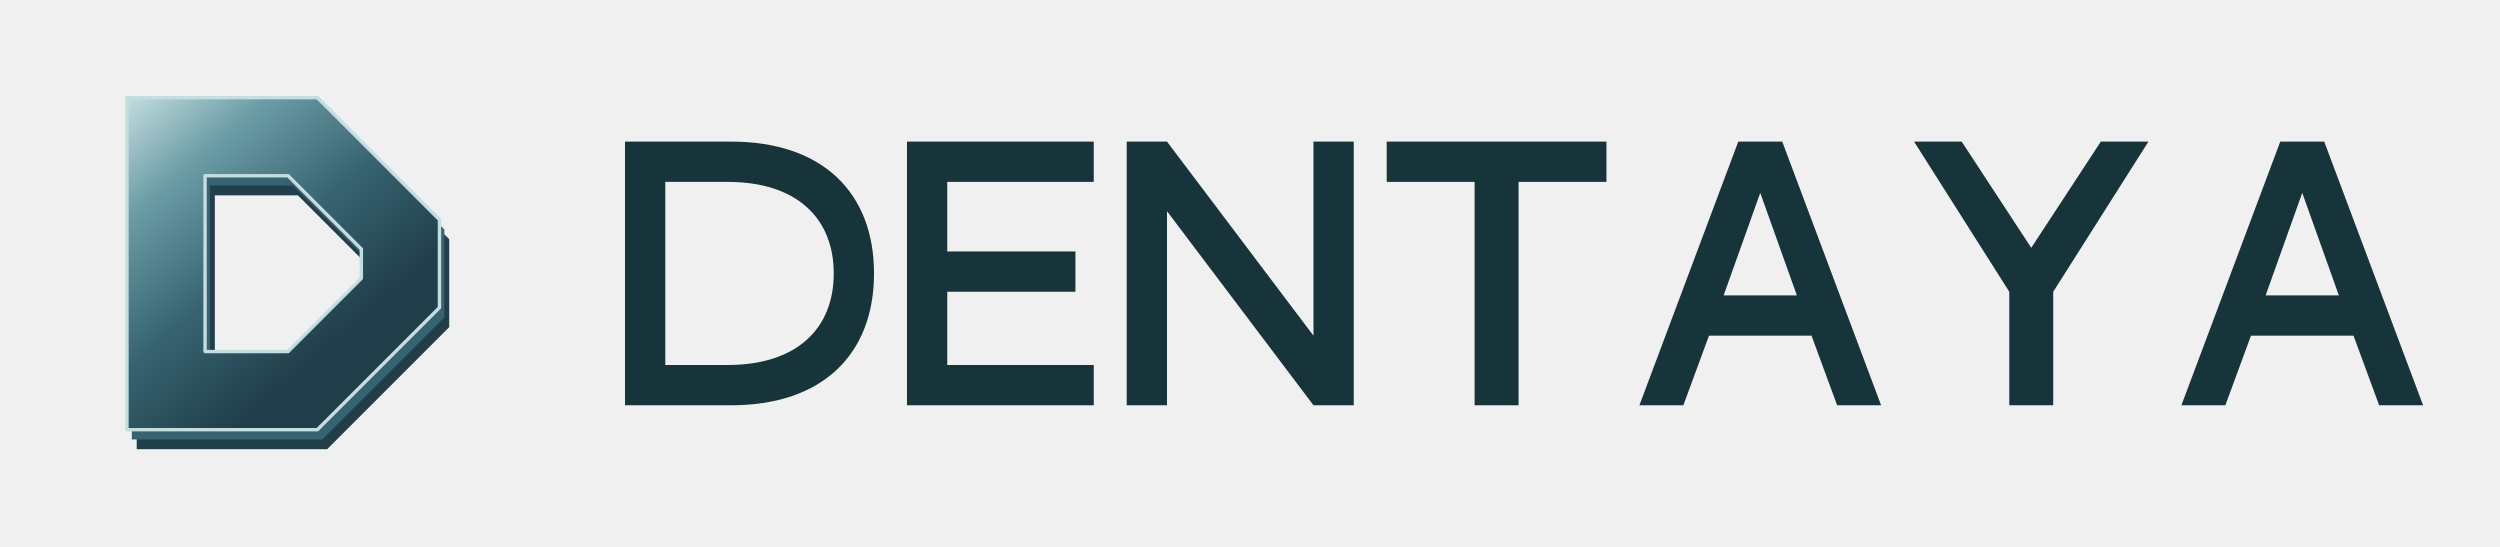
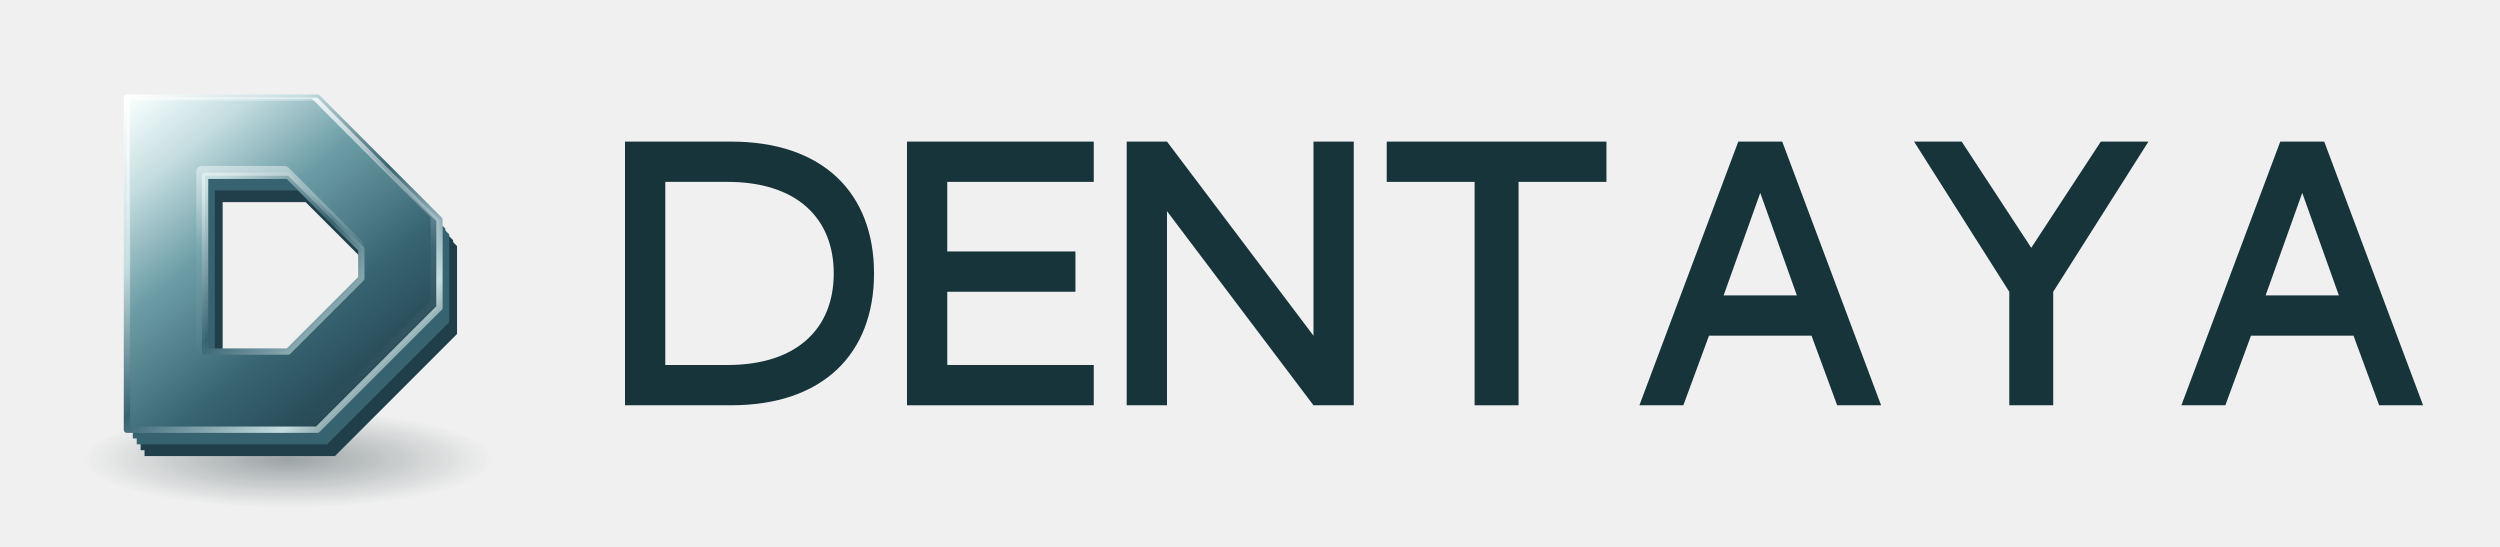
<svg xmlns="http://www.w3.org/2000/svg" viewBox="0 0 512 112" role="img" aria-label="DENTAYA">
  <defs>
-     <linearGradient id="dy-03-light-face" x1="0" y1="0" x2=".8" y2="1" gradientUnits="objectBoundingBox">
-       <stop offset="0" stop-color="#C4DDE0" />
-       <stop offset=".22" stop-color="#6C9DA6" />
-       <stop offset=".5" stop-color="#376371" />
-       <stop offset=".77" stop-color="#203F4A" />
+     <linearGradient id="dy-03-light-face" x1="0" y1="0" x2=".75" y2="1">
+       <stop offset="0" stop-color="#FAFFFF" />
+       <stop offset=".19" stop-color="#C4DDE0" />
+       <stop offset=".42" stop-color="#6C9DA6" />
+       <stop offset=".72" stop-color="#376371" />
+       <stop offset="1" stop-color="#203F4A" />
+     </linearGradient>
+     <linearGradient id="dy-03-light-bevel" x1="0" y1="0" x2=".9" y2="1">
+       <stop stop-color="#FFFFFF" />
+       <stop offset=".28" stop-color="#C4DDE0" />
+       <stop offset=".53" stop-color="#376371" />
+       <stop offset=".8" stop-color="#C4DDE0" />
      <stop offset="1" stop-color="#203F4A" />
    </linearGradient>
    <linearGradient id="dy-03-light-tile" x2=".8" y2="1">
-       <stop stop-color="#244F48" />
-       <stop offset=".48" stop-color="#133C35" />
-       <stop offset="1" stop-color="#071E1C" />
+       <stop stop-color="#294C50" />
+       <stop offset=".48" stop-color="#193439" />
+       <stop offset="1" stop-color="#0A1C22" />
    </linearGradient>
+     <radialGradient id="dy-03-light-shadow">
+       <stop stop-color="#061A20" stop-opacity=".36" />
+       <stop offset="1" stop-color="#061A20" stop-opacity="0" />
+     </radialGradient>
+     <linearGradient id="dy-03-light-shine" x1="0" y1="0" x2="0" y2="1">
+       <stop stop-color="#FFFFFF" stop-opacity=".8" />
+       <stop offset=".46" stop-color="#FFFFFF" stop-opacity=".05" />
+       <stop offset="1" stop-color="#FFFFFF" stop-opacity="0" />
+     </linearGradient>
+     <clipPath id="dy-03-light-clip">
+       <path fill="#FFFFFF" fill-rule="evenodd" d="M18 14H57L82 39V57L57 82H18ZM34 30V66H51L66 51V45L51 30Z" />
+     </clipPath>
  </defs>
  <g transform="translate(8 6)">
-     <g data-material="titanium" data-depth="vector">
-       <g transform="translate(2 4)">
+     <g data-material="titanium" data-depth="vector" data-bevel="machined">
+       <ellipse cx="51" cy="88" rx="42" ry="10" fill="url(#dy-03-light-shadow)" />
+       <g transform="translate(3.6 5.4)">
        <path fill="#203F4A" fill-rule="evenodd" d="M18 14H57L82 39V57L57 82H18ZM34 30V66H51L66 51V45L51 30Z" />
      </g>
-       <g transform="translate(1 2)">
+       <g transform="translate(2.8 4.2)">
+         <path fill="#203F4A" fill-rule="evenodd" d="M18 14H57L82 39V57L57 82H18ZM34 30V66H51L66 51V45L51 30Z" />
+       </g>
+       <g transform="translate(2 3)">
        <path fill="#376371" fill-rule="evenodd" d="M18 14H57L82 39V57L57 82H18ZM34 30V66H51L66 51V45L51 30Z" />
      </g>
-       <path fill="url(#dy-03-light-face)" fill-rule="evenodd" stroke="#C4DDE0" stroke-width="0.7" stroke-linejoin="round" d="M18 14H57L82 39V57L57 82H18ZM34 30V66H51L66 51V45L51 30Z" />
+       <g transform="translate(1.2 1.8)">
+         <path fill="#376371" fill-rule="evenodd" d="M18 14H57L82 39V57L57 82H18ZM34 30V66H51L66 51V45L51 30Z" />
+       </g>
+       <path fill="url(#dy-03-light-face)" fill-rule="evenodd" stroke="url(#dy-03-light-bevel)" stroke-width="1.3" stroke-linejoin="round" d="M18 14H57L82 39V57L57 82H18ZM34 30V66H51L66 51V45L51 30Z" />
+       <g clip-path="url(#dy-03-light-clip)">
+         <g transform="translate(-.7 -.9)">
+           <path d="M18 14H57L82 39V57L57 82H18ZM34 30V66H51L66 51V45L51 30Z" fill="none" fill-rule="evenodd" stroke="url(#dy-03-light-shine)" stroke-width="2.2" stroke-linejoin="round" />
+         </g>
+       </g>
    </g>
  </g>
  <g fill="#17343A" transform="translate(128 29) scale(0.75 0.75)">
    <path data-letter="D" fill-rule="evenodd" d="M0 0H29C54 0 68 14 68 36S54 72 29 72H0ZM11 11V61H28C47 61 57 51 57 36S47 11 28 11Z" transform="translate(0 0)" />
    <path data-letter="E" fill-rule="evenodd" d="M0 0H51V11H11V30H46V41H11V61H51V72H0Z" transform="translate(77 0)" />
    <path data-letter="N" fill-rule="evenodd" d="M0 0H11L51 53V0H62V72H51L11 19V72H0Z" transform="translate(137 0)" />
    <path data-letter="T" fill-rule="evenodd" d="M0 0H60V11H36V72H24V11H0Z" transform="translate(208 0)" />
    <path data-letter="A" fill-rule="evenodd" d="M0 72L27 0H39L66 72H54L47 53H19L12 72ZM23 42H43L33 14Z" transform="translate(277 0)" />
    <path data-letter="Y" fill-rule="evenodd" d="M0 0H13L32 29L51 0H64L38 41V72H26V41Z" transform="translate(352 0)" />
    <path data-letter="A" fill-rule="evenodd" d="M0 72L27 0H39L66 72H54L47 53H19L12 72ZM23 42H43L33 14Z" transform="translate(425 0)" />
  </g>
</svg>
